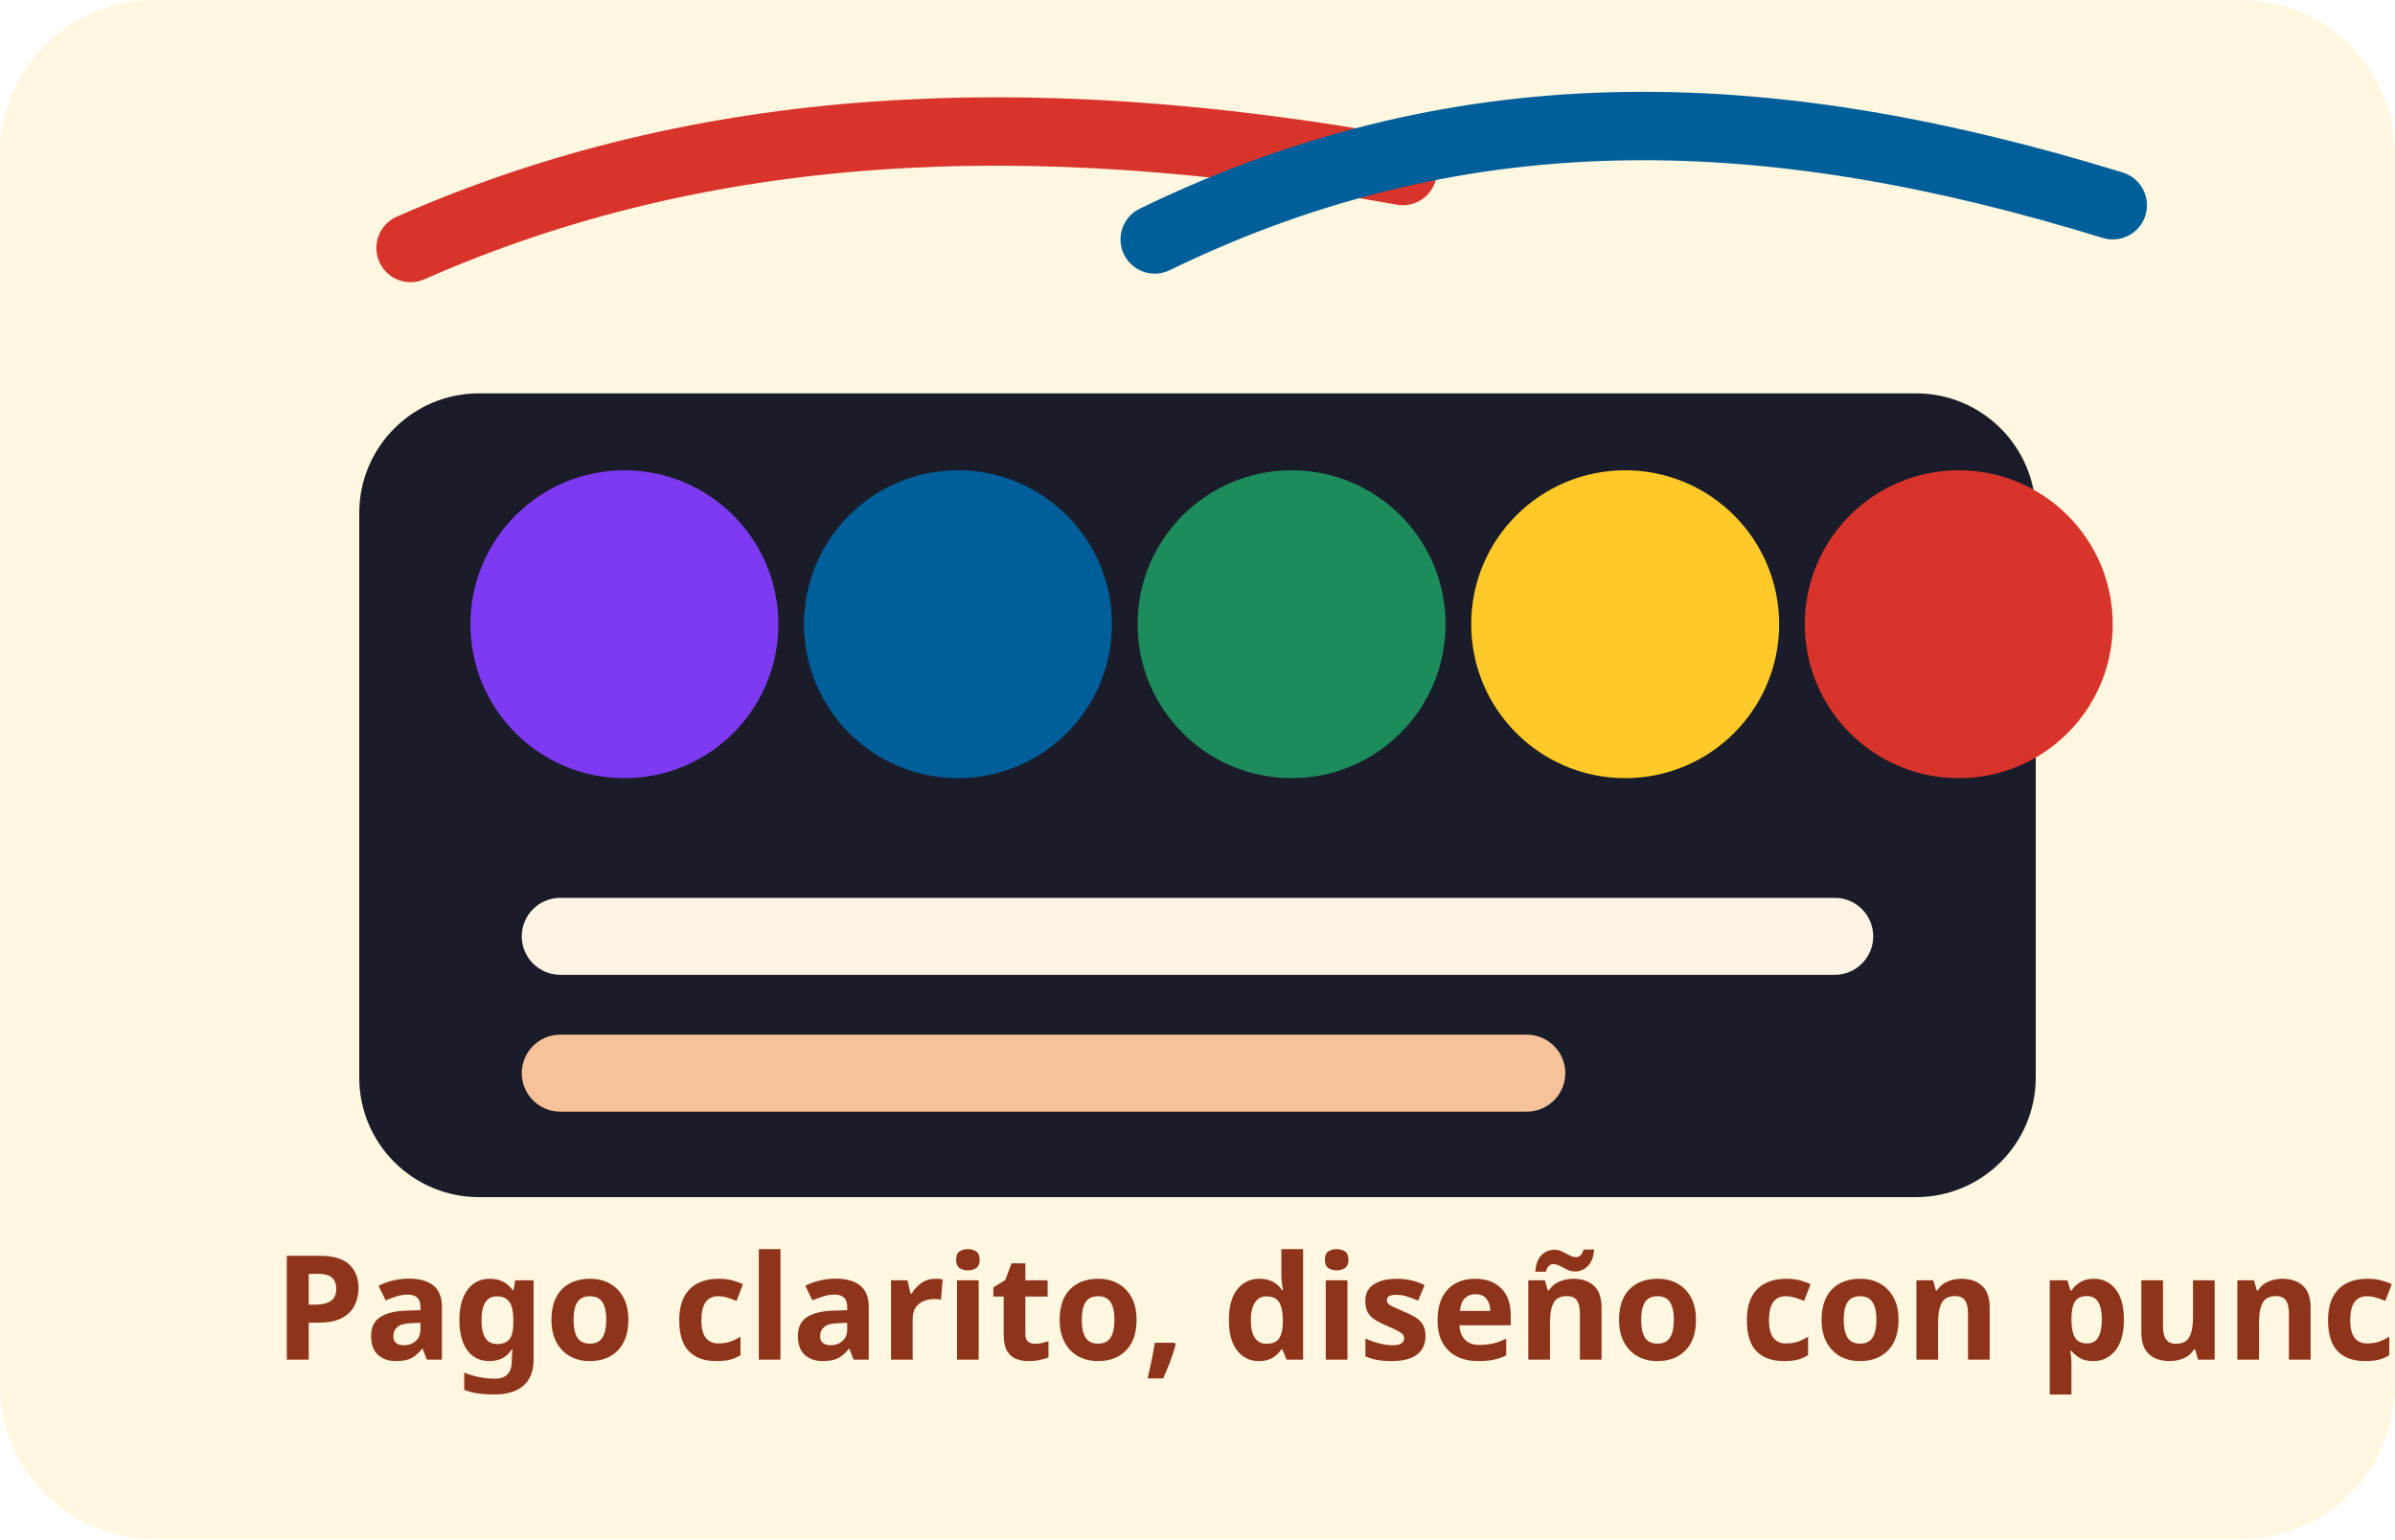
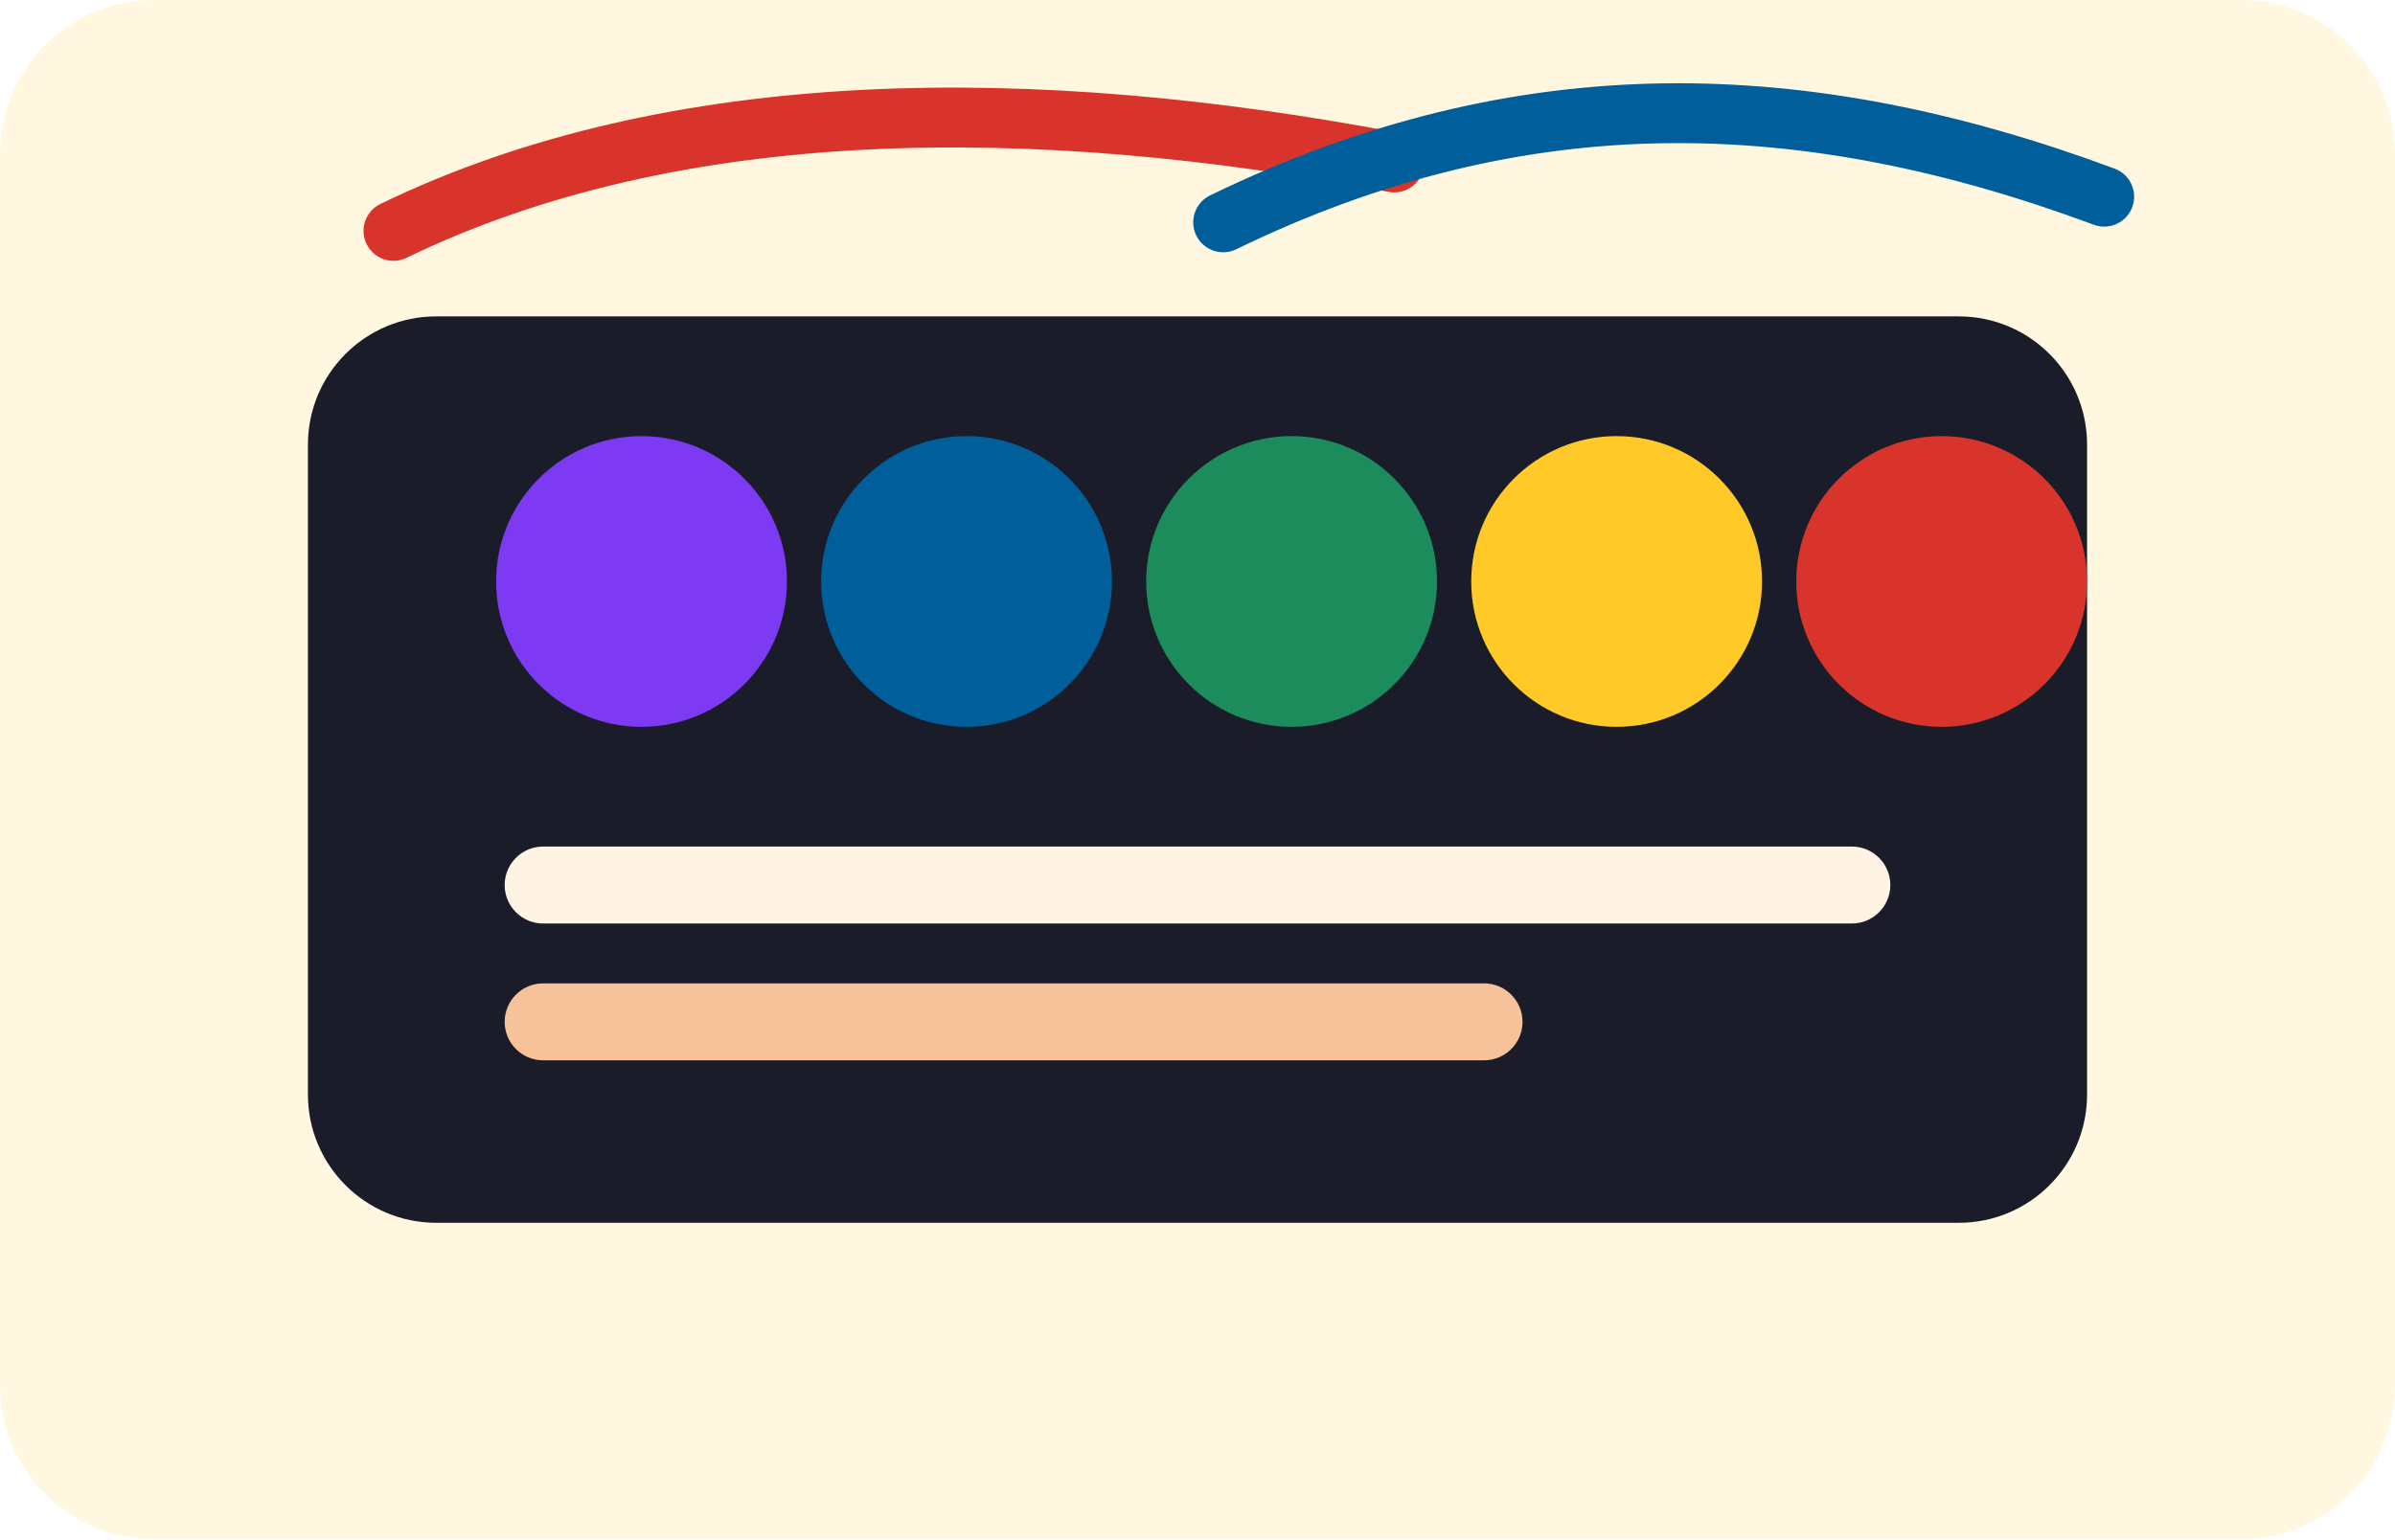
<svg xmlns="http://www.w3.org/2000/svg" width="560" height="360" viewBox="0 0 560 360" fill="none">
  <rect width="560" height="360" rx="36" fill="#FFF7E0" />
-   <rect x="84" y="92" width="392" height="188" rx="28" fill="#1A1D29" />
-   <circle cx="146" cy="146" r="36" fill="#7D3AF2" />
-   <circle cx="224" cy="146" r="36" fill="#005E9A" />
-   <circle cx="302" cy="146" r="36" fill="#1D8C5C" />
-   <circle cx="380" cy="146" r="36" fill="#FFCA28" />
-   <circle cx="458" cy="146" r="36" fill="#D8342B" />
-   <rect x="122" y="210" width="316" height="18" rx="9" fill="#FFF4E4" />
-   <rect x="122" y="242" width="244" height="18" rx="9" fill="#F5C29A" />
-   <path d="M96 58C164 28 240 24 328 40" stroke="#D8342B" stroke-width="16" stroke-linecap="round" />
-   <path d="M270 56C344 20 416 24 494 48" stroke="#005E9A" stroke-width="16" stroke-linecap="round" />
-   <text x="64" y="318" fill="#8E341B" font-size="34" font-family="Trebuchet MS, sans-serif" font-weight="700">Pago clarito, diseño con punche</text>
+   <rect x="72" y="74" width="416" height="212" rx="30" fill="#1A1D29" />
+   <circle cx="150" cy="136" r="34" fill="#7D3AF2" />
+   <circle cx="226" cy="136" r="34" fill="#005E9A" />
+   <circle cx="302" cy="136" r="34" fill="#1D8C5C" />
+   <circle cx="378" cy="136" r="34" fill="#FFCA28" />
+   <circle cx="454" cy="136" r="34" fill="#D8342B" />
+   <rect x="118" y="198" width="324" height="18" rx="9" fill="#FFF4E4" />
+   <rect x="118" y="230" width="238" height="18" rx="9" fill="#F5C29A" />
+   <path d="M92 54C158 22 242 22 326 38" stroke="#D8342B" stroke-width="14" stroke-linecap="round" />
+   <path d="M286 52C356 18 422 20 492 46" stroke="#005E9A" stroke-width="14" stroke-linecap="round" />
</svg>
